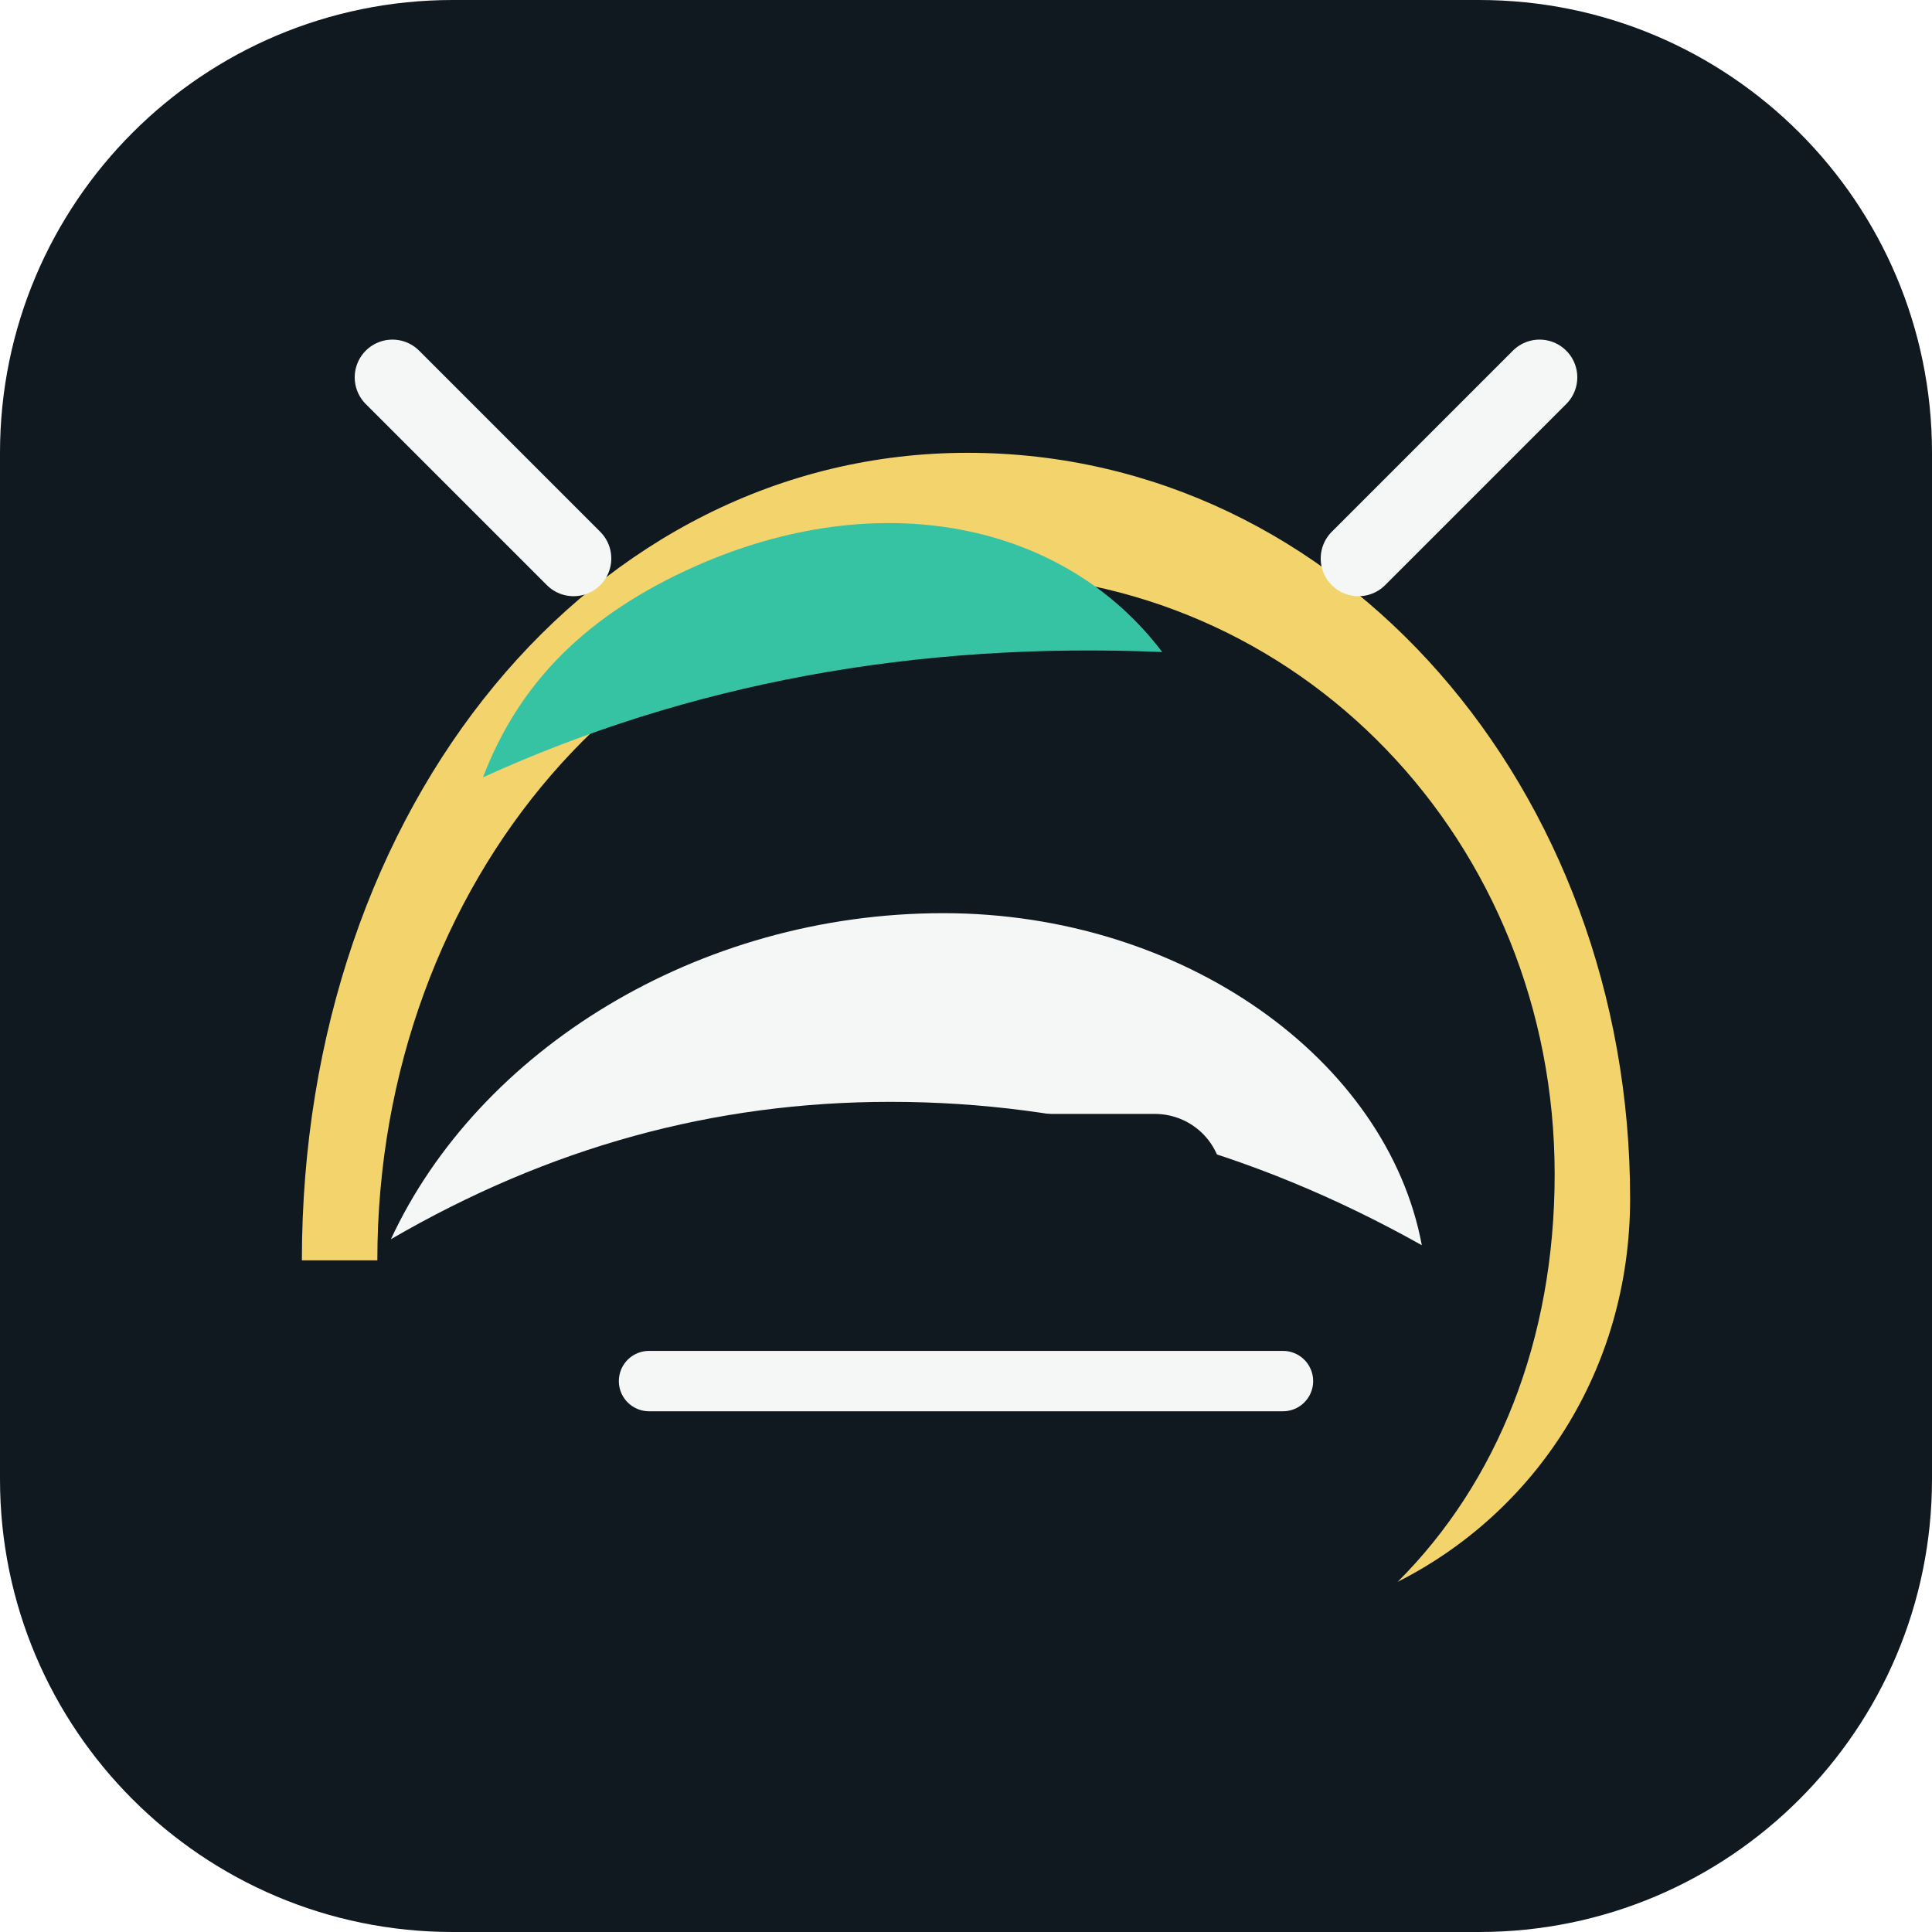
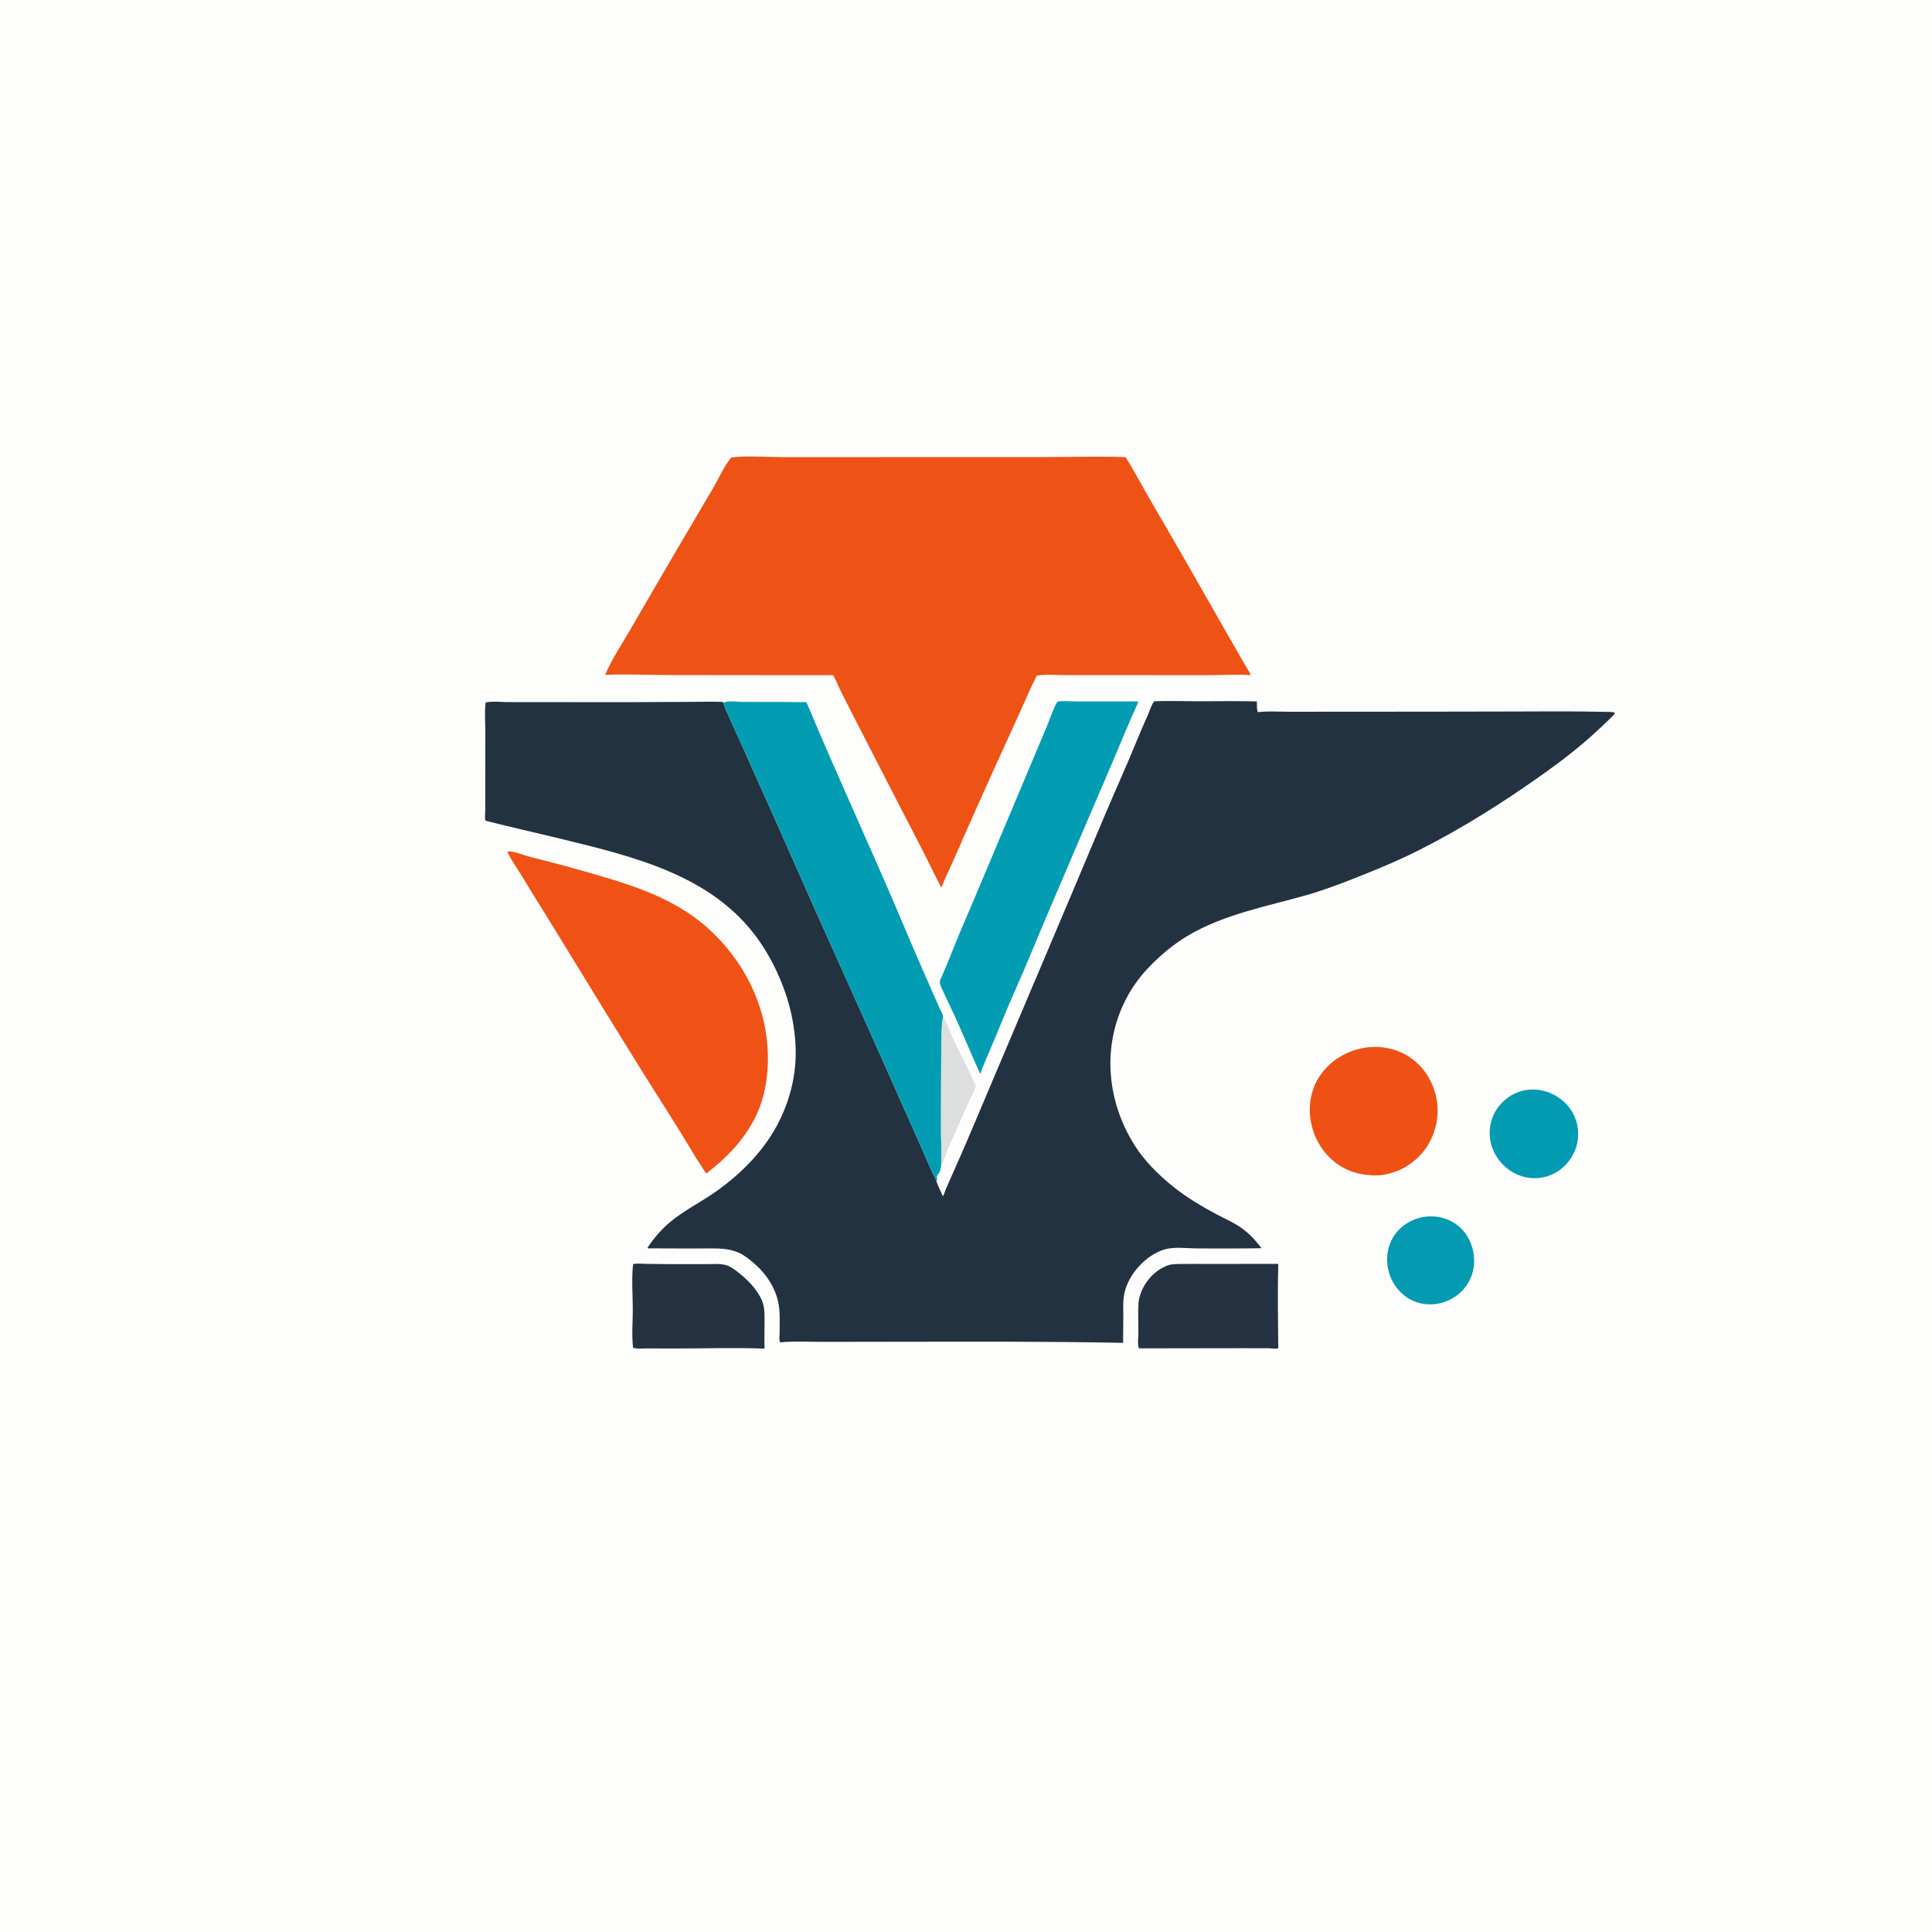
- <svg xmlns="http://www.w3.org/2000/svg" width="128" height="128" viewBox="0 0 128 128" fill="none">
-   <rect width="128" height="128" rx="30" fill="#101820" />
-   <path d="M25 83.5C25 58.4 42.6 38 64.4 38C86.1 38 103 55.8 103 77.8C103 88.8 99.2 98.2 92.6 104.8C101.7 100.2 108 90.8 108 79.4C108 52.4 88.9 30 64.1 30C39.3 30 20 53.3 20 83.5H25Z" fill="#F3D36B" />
-   <path d="M32 51.5C45.6 45.3 60.6 42.5 77 43.2C70.5 34.6 58.3 32.1 46.1 37.5C38.9 40.7 34.4 45.2 32 51.5Z" fill="#36C3A4" />
-   <path d="M25.9 82.1C36.4 76 47.3 73 59 73C71 73 82.8 76.1 94.2 82.5C91.9 70.2 78.4 60.5 62.5 60.5C46.2 60.5 31.7 69.6 25.9 82.1Z" fill="#F4F7F5" />
-   <path d="M39.5 84.8L52.2 103H62.1L49.7 84.8H39.5Z" fill="#101820" />
-   <path d="M65.9 84.8L78.6 103H88.5L76.1 84.8H65.9Z" fill="#101820" />
-   <path d="M47 78.3C47 75.8 49 73.8 51.5 73.8H76.5C79 73.8 81 75.8 81 78.3V84.8H47V78.3Z" fill="#101820" />
-   <path d="M43 91.5H85" stroke="#F4F7F5" stroke-width="4" stroke-linecap="round" />
-   <path d="M26 25L38 37" stroke="#F4F7F5" stroke-width="5" stroke-linecap="round" />
-   <path d="M102 25L90 37" stroke="#F4F7F5" stroke-width="5" stroke-linecap="round" />
+ <svg xmlns="http://www.w3.org/2000/svg" shape-rendering="geometricPrecision" width="4000" height="4000" viewBox="0 0 1024 1024">
+   <rect width="100%" height="100%" fill="#FDFDFC" />
+   <path d=" M 383.471 372.413 C 383.745 374.859 385.377 377.354 386.308 379.618 C 388.658 385.336 391.423 390.859 393.909 396.513 C 401.933 414.766 410.254 432.888 418.263 451.148 C 435.136 489.619 452.642 527.812 469.672 566.215 C 475.492 579.341 481.295 592.485 487.199 605.577 C 490.021 611.834 492.498 618.326 495.637 624.425 C 495.854 624.983 496.088 625.531 496.314 626.085 C 497.247 628.737 498.519 631.436 499.728 633.973 C 500.077 634.002 501.059 630.852 501.266 630.365 C 502.849 626.648 504.529 622.966 506.175 619.276 C 513.195 603.528 519.792 587.57 526.52 571.696 C 545.923 525.915 565.384 480.144 584.642 434.303 C 590.538 420.27 596.9 406.407 602.641 392.311 C 604.494 387.764 606.484 383.261 608.46 378.766 C 609.451 376.511 610.232 373.632 611.737 371.669 C 619.8 371.39 627.932 371.679 636.005 371.687 C 646.046 371.697 656.111 371.479 666.147 371.771 C 666.327 372.959 665.934 376.883 666.854 377.453 C 672.242 376.788 678.067 377.246 683.505 377.239 C 693.505 377.224 703.504 377.211 713.504 377.216 C 743.339 377.231 773.174 377.174 803.009 377.108 C 815.508 377.081 828.013 376.959 840.511 377.126 C 843.999 377.173 847.485 377.232 850.972 377.306 C 852.497 377.339 854.623 377.166 856.001 377.861 C 855.29 379.189 854.062 380.146 853.012 381.197 C 850.718 383.495 848.307 385.685 845.926 387.892 C 837.255 395.934 827.661 403.288 818.037 410.149 C 796.982 425.159 775.258 438.879 752.157 450.566 C 740.238 456.595 727.945 461.563 715.526 466.435 C 707.951 469.407 700.164 472.237 692.333 474.464 C 671.174 480.483 648.696 484.587 629.537 495.967 C 621.995 500.446 615.128 506.212 609.055 512.525 C 604.904 516.841 601.187 521.714 598.218 526.926 C 583.804 552.23 585.987 582.741 601.406 607.082 C 606.723 615.476 614.123 622.795 621.845 628.971 C 628.778 634.517 636.449 639.122 644.25 643.323 C 649.166 645.97 654.397 648.1 658.873 651.48 C 661.704 653.619 664.061 655.92 666.288 658.687 C 666.613 659.092 668.552 661.132 668.392 661.585 C 657.101 661.786 645.794 661.742 634.499 661.698 C 629.04 661.677 622.418 660.667 617.143 662.265 C 607.335 665.235 598.338 675.142 596.041 685.035 C 595.108 689.053 595.358 693.411 595.381 697.507 C 595.408 702.246 595.216 707.012 595.292 711.742 C 555.883 710.933 516.438 711.116 477.003 711.154 C 463.334 711.167 449.665 711.177 435.996 711.21 C 428.589 711.228 420.886 710.725 413.516 711.493 C 412.783 710.055 413.218 707.698 413.218 706.091 C 413.219 702.089 413.416 698.037 413.058 694.045 C 412.161 684.049 406.662 675.475 399.091 669.101 C 396.782 667.157 394.286 665.159 391.497 663.94 C 386.024 661.55 380.724 661.692 374.848 661.7 C 368.232 661.71 361.616 661.771 355 661.7 C 351.902 661.667 348.804 661.674 345.707 661.664 C 345.224 661.662 343.306 661.88 343.151 661.382 C 346.352 656.532 350.413 651.737 354.852 647.975 C 362.384 641.593 371.642 637.112 379.687 631.388 C 393.454 621.594 405.722 609.097 413.208 593.814 C 419.095 581.798 422.123 568.866 421.702 555.468 C 421.378 545.187 419.289 534.544 415.781 524.875 C 412.219 515.054 407.587 505.854 401.459 497.368 C 377.561 464.273 336.812 454.26 299.326 445.095 C 285.364 441.681 271.315 438.545 257.387 435.01 C 256.762 433.448 257.202 431.179 257.204 429.503 C 257.209 425.169 257.204 420.836 257.206 416.503 C 257.211 406.836 257.23 397.169 257.24 387.503 C 257.244 382.54 256.723 377.237 257.432 372.323 C 260.969 371.565 264.91 372.064 268.512 372.109 C 275.01 372.19 281.511 372.127 288.01 372.133 C 309.509 372.154 331.006 372.227 352.505 372.07 C 360.109 372.014 367.715 372.071 375.315 371.918 C 377.166 371.881 379.008 371.937 380.858 371.966 C 381.712 371.98 382.832 371.797 383.471 372.413 Z" opacity="1" fill="rgb(35,50,64)" fill-rule="evenodd" />
+   <path d=" M 268.826 451.293 C 272.651 451.042 277.277 453.221 280.974 454.157 C 289.409 456.295 297.865 458.463 306.233 460.842 C 330.487 467.737 355.546 474.447 374.845 491.648 C 395.038 509.646 407.457 535.156 406.998 562.403 C 406.843 571.591 405.308 581.1 401.56 589.548 C 395.605 602.969 385.948 613.007 374.5 621.905 C 373.315 620.96 372.443 619.038 371.577 617.787 C 368.864 613.87 366.476 609.674 364.01 605.597 C 357.008 594.024 349.613 582.671 342.452 571.195 C 326.168 545.097 310.093 518.865 294.035 492.629 C 288.419 483.454 282.663 474.366 277.111 465.153 C 274.375 460.611 271.024 456.113 268.826 451.293 Z" opacity="1" fill="rgb(240,82,21)" fill-rule="evenodd" />
+   <path d=" M 320.971 357.113 C 324.497 349.06 329.608 341.409 334.004 333.801 C 342.316 319.413 350.736 305.089 359.101 290.732 C 365.354 280.002 371.775 269.371 378.014 258.634 C 381.054 253.4 383.726 247.131 387.565 242.461 C 396.322 241.405 405.686 242.277 414.508 242.286 C 431.675 242.302 448.841 242.287 466.008 242.279 C 495.175 242.265 524.341 242.244 553.508 242.259 C 567.831 242.266 582.238 241.792 596.551 242.283 C 601.524 250.076 605.763 258.387 610.438 266.37 C 621.632 285.482 632.653 304.709 643.6 323.964 C 648.013 331.728 652.404 339.51 656.911 347.219 C 658.22 349.459 659.496 351.719 660.796 353.965 C 661.426 355.052 662.62 356.571 662.843 357.804 C 655.471 357.32 647.895 357.843 640.503 357.843 C 625.003 357.843 609.503 357.861 594.003 357.838 C 584.336 357.824 574.669 357.824 565.002 357.827 C 559.976 357.828 554.474 357.241 549.51 358.077 C 546.016 364.985 543.01 372.196 539.795 379.241 C 532.579 395.053 525.342 410.858 518.272 426.735 C 513.682 437.045 509.083 447.341 504.587 457.693 C 502.759 461.902 500.492 466.063 499.024 470.409 C 498.619 470.339 498.142 468.939 497.946 468.549 C 497.106 466.882 496.195 465.251 495.384 463.568 C 492.022 456.585 488.476 449.649 484.892 442.776 C 474.17 422.213 463.701 401.517 453.033 380.927 C 450.358 375.765 447.763 370.554 445.167 365.352 C 443.937 362.889 442.975 360.182 441.539 357.836 C 413.028 357.938 384.512 357.747 356 357.789 C 344.298 357.806 332.402 357.161 320.727 357.698 C 320.808 357.503 320.89 357.308 320.971 357.113 Z" opacity="1" fill="rgb(238,82,21)" fill-rule="evenodd" />
+   <path d=" M 335.442 671.101 C 335.564 670.503 335.516 670.851 335.533 670.05 C 337.471 669.455 339.979 669.859 341.998 669.863 C 346.669 669.871 351.336 670.045 356.008 670.037 C 362.174 670.026 368.341 670.02 374.508 670.028 C 377.88 670.032 381.687 669.593 384.956 670.586 C 387.362 671.317 389.634 673.098 391.58 674.638 C 396.335 678.4 400.92 683.058 403.548 688.598 C 405.207 692.096 405.223 695.878 405.247 699.67 C 405.279 704.694 405.035 709.779 405.243 714.792 C 389.21 714.185 373.042 714.745 356.995 714.73 C 352.329 714.725 347.663 714.717 342.997 714.696 C 340.602 714.685 337.879 715.022 335.557 714.376 C 334.737 707.728 335.406 700.696 335.394 693.999 C 335.38 686.449 334.744 678.62 335.442 671.101 Z" opacity="1" fill="rgb(36,50,65)" fill-rule="evenodd" />
+   <path d=" M 383.471 372.413 C 386.069 371.186 390.658 372.021 393.506 372.028 C 401.341 372.047 409.175 372.047 417.009 372.066 C 419.51 372.072 422.01 372.111 424.51 372.16 C 425.411 372.178 426.726 371.909 427.507 372.313 C 444.176 412.245 462.549 451.471 479.312 491.37 C 483.954 502.419 488.797 513.394 493.595 524.377 C 495.04 527.686 496.478 531.003 497.971 534.29 C 498.584 535.64 499.815 537.635 499.913 539.097 C 499.07 542.274 499.175 545.725 499.074 548.992 C 498.92 553.99 498.872 559 498.856 564.007 C 498.819 575.672 498.733 587.34 498.757 599.005 C 498.77 604.981 499.169 611.05 498.877 617.015 C 498.732 618.482 498.505 620.069 497.875 621.417 C 497.541 622.132 496.697 622.83 496.546 623.589 C 496.368 624.49 497.219 625.407 496.314 626.085 C 496.088 625.531 495.854 624.983 495.637 624.425 C 492.498 618.326 490.021 611.834 487.199 605.577 C 481.295 592.485 475.492 579.341 469.672 566.215 C 452.642 527.812 435.136 489.619 418.263 451.148 C 410.254 432.888 401.933 414.766 393.909 396.513 C 391.423 390.859 388.658 385.336 386.308 379.618 C 385.377 377.354 383.745 374.859 383.471 372.413 Z" opacity="1" fill="rgb(2,157,179)" fill-rule="evenodd" />
+   <path d=" M 498.453 519.06 C 502.139 511.187 505.06 502.947 508.478 494.955 C 519.631 468.876 530.548 442.697 541.567 416.56 C 546.018 406.005 550.435 395.44 554.89 384.886 C 556.686 380.633 558.078 375.79 560.47 371.845 C 563.697 371.364 567.239 371.759 570.501 371.768 C 576.668 371.785 582.835 371.774 589.002 371.789 C 592.17 371.797 595.338 371.777 598.506 371.788 C 600.053 371.794 601.904 371.548 603.399 371.978 C 598.501 382.564 594.149 393.436 589.562 404.16 C 577.374 432.657 565.127 461.131 553.009 489.654 C 548.286 500.772 543.807 511.999 538.872 523.025 C 533.67 534.648 529 546.513 523.995 558.221 C 522.809 560.996 521.603 563.764 520.488 566.569 C 520.356 566.898 519.73 569.228 519.522 569.172 C 513.998 557.122 509.127 544.77 503.338 532.822 C 501.971 530 500.674 527.133 499.353 524.288 C 498.515 522.483 497.698 521.034 498.453 519.06 Z" opacity="1" fill="rgb(2,157,178)" fill-rule="evenodd" />
+   <path d=" M 499.913 539.097 C 502.036 542.076 503.285 546.156 504.716 549.525 C 506.931 554.742 509.752 559.754 512.247 564.843 C 513.484 567.365 514.56 569.964 515.748 572.511 C 516.19 573.457 517.108 574.564 517.1 575.644 C 517.087 577.495 515.49 579.703 514.728 581.323 C 513.027 584.938 511.438 588.588 509.83 592.245 C 507.367 597.845 504.852 603.427 502.383 609.023 C 501.512 610.996 501.051 613.206 500.14 615.136 C 499.967 615.504 499.352 617.627 498.877 617.015 C 499.169 611.05 498.77 604.981 498.757 599.005 C 498.733 587.34 498.819 575.672 498.856 564.007 C 498.872 559 498.92 553.99 499.074 548.992 C 499.175 545.725 499.07 542.274 499.913 539.097 Z" opacity="1" fill="rgb(221,222,222)" fill-rule="evenodd" />
+   <path d=" M 603.46 690.11 C 604.531 681.808 610.916 673.49 619.043 670.649 C 621.199 669.896 623.664 669.979 625.924 669.934 C 629.948 669.855 633.978 669.923 638.002 669.915 C 651.171 669.887 664.341 669.872 677.509 669.884 C 677.116 684.688 677.349 699.702 677.509 714.51 C 676.708 715.157 673.562 714.597 672.507 714.589 C 667.839 714.554 663.171 714.572 658.504 714.571 C 640.217 714.566 621.927 714.59 603.643 714.649 C 602.824 712.306 603.362 708.969 603.374 706.496 C 603.4 701.067 603.069 695.524 603.46 690.11 Z" opacity="1" fill="rgb(36,50,65)" fill-rule="evenodd" />
+   <path d=" M 694.446 584.096 C 694.961 579.788 696.375 575.382 698.626 571.67 C 710.225 552.537 738.512 548.587 753.602 566.003 C 756.648 569.518 758.962 573.823 760.361 578.251 C 761.86 582.997 762.321 587.96 761.717 592.908 C 761.164 597.449 759.635 601.827 757.459 605.835 C 755.365 609.689 752.43 612.954 749.03 615.687 C 745.97 618.146 742.655 619.989 738.928 621.243 C 735.315 622.458 731.653 623.123 727.838 622.967 C 723.266 622.781 718.935 622.037 714.697 620.236 C 700.718 614.297 692.673 598.944 694.446 584.096 Z" opacity="1" fill="rgb(239,81,20)" fill-rule="evenodd" />
+   <path d=" M 735.436 664.092 C 735.862 661.12 736.86 658.25 738.428 655.686 C 746.566 642.383 766.567 640.735 776.301 653.21 C 778.223 655.673 779.614 658.561 780.414 661.576 C 781.291 664.884 781.569 668.537 781.043 671.928 C 778.66 687.29 761.398 695.919 747.668 688.834 C 744.733 687.319 742.177 684.999 740.161 682.4 C 738.346 680.06 736.939 677.299 736.163 674.438 C 735.256 671.095 734.943 667.527 735.436 664.092 Z" opacity="1" fill="rgb(4,154,177)" fill-rule="evenodd" />
+   <path d=" M 789.961 596.086 C 790.509 593.142 791.722 590.168 793.418 587.701 C 795.41 584.803 798.135 582.235 801.184 580.474 C 814.572 572.745 832.165 580.693 835.793 595.527 C 836.579 598.744 836.658 602.157 836.056 605.415 C 835.481 608.531 834.179 611.516 832.432 614.15 C 830.708 616.75 828.622 618.852 826.034 620.604 C 823.731 622.164 821.112 623.304 818.396 623.907 C 801.913 627.566 786.889 612.569 789.961 596.086 Z" opacity="1" fill="rgb(3,155,178)" fill-rule="evenodd" />
</svg>
